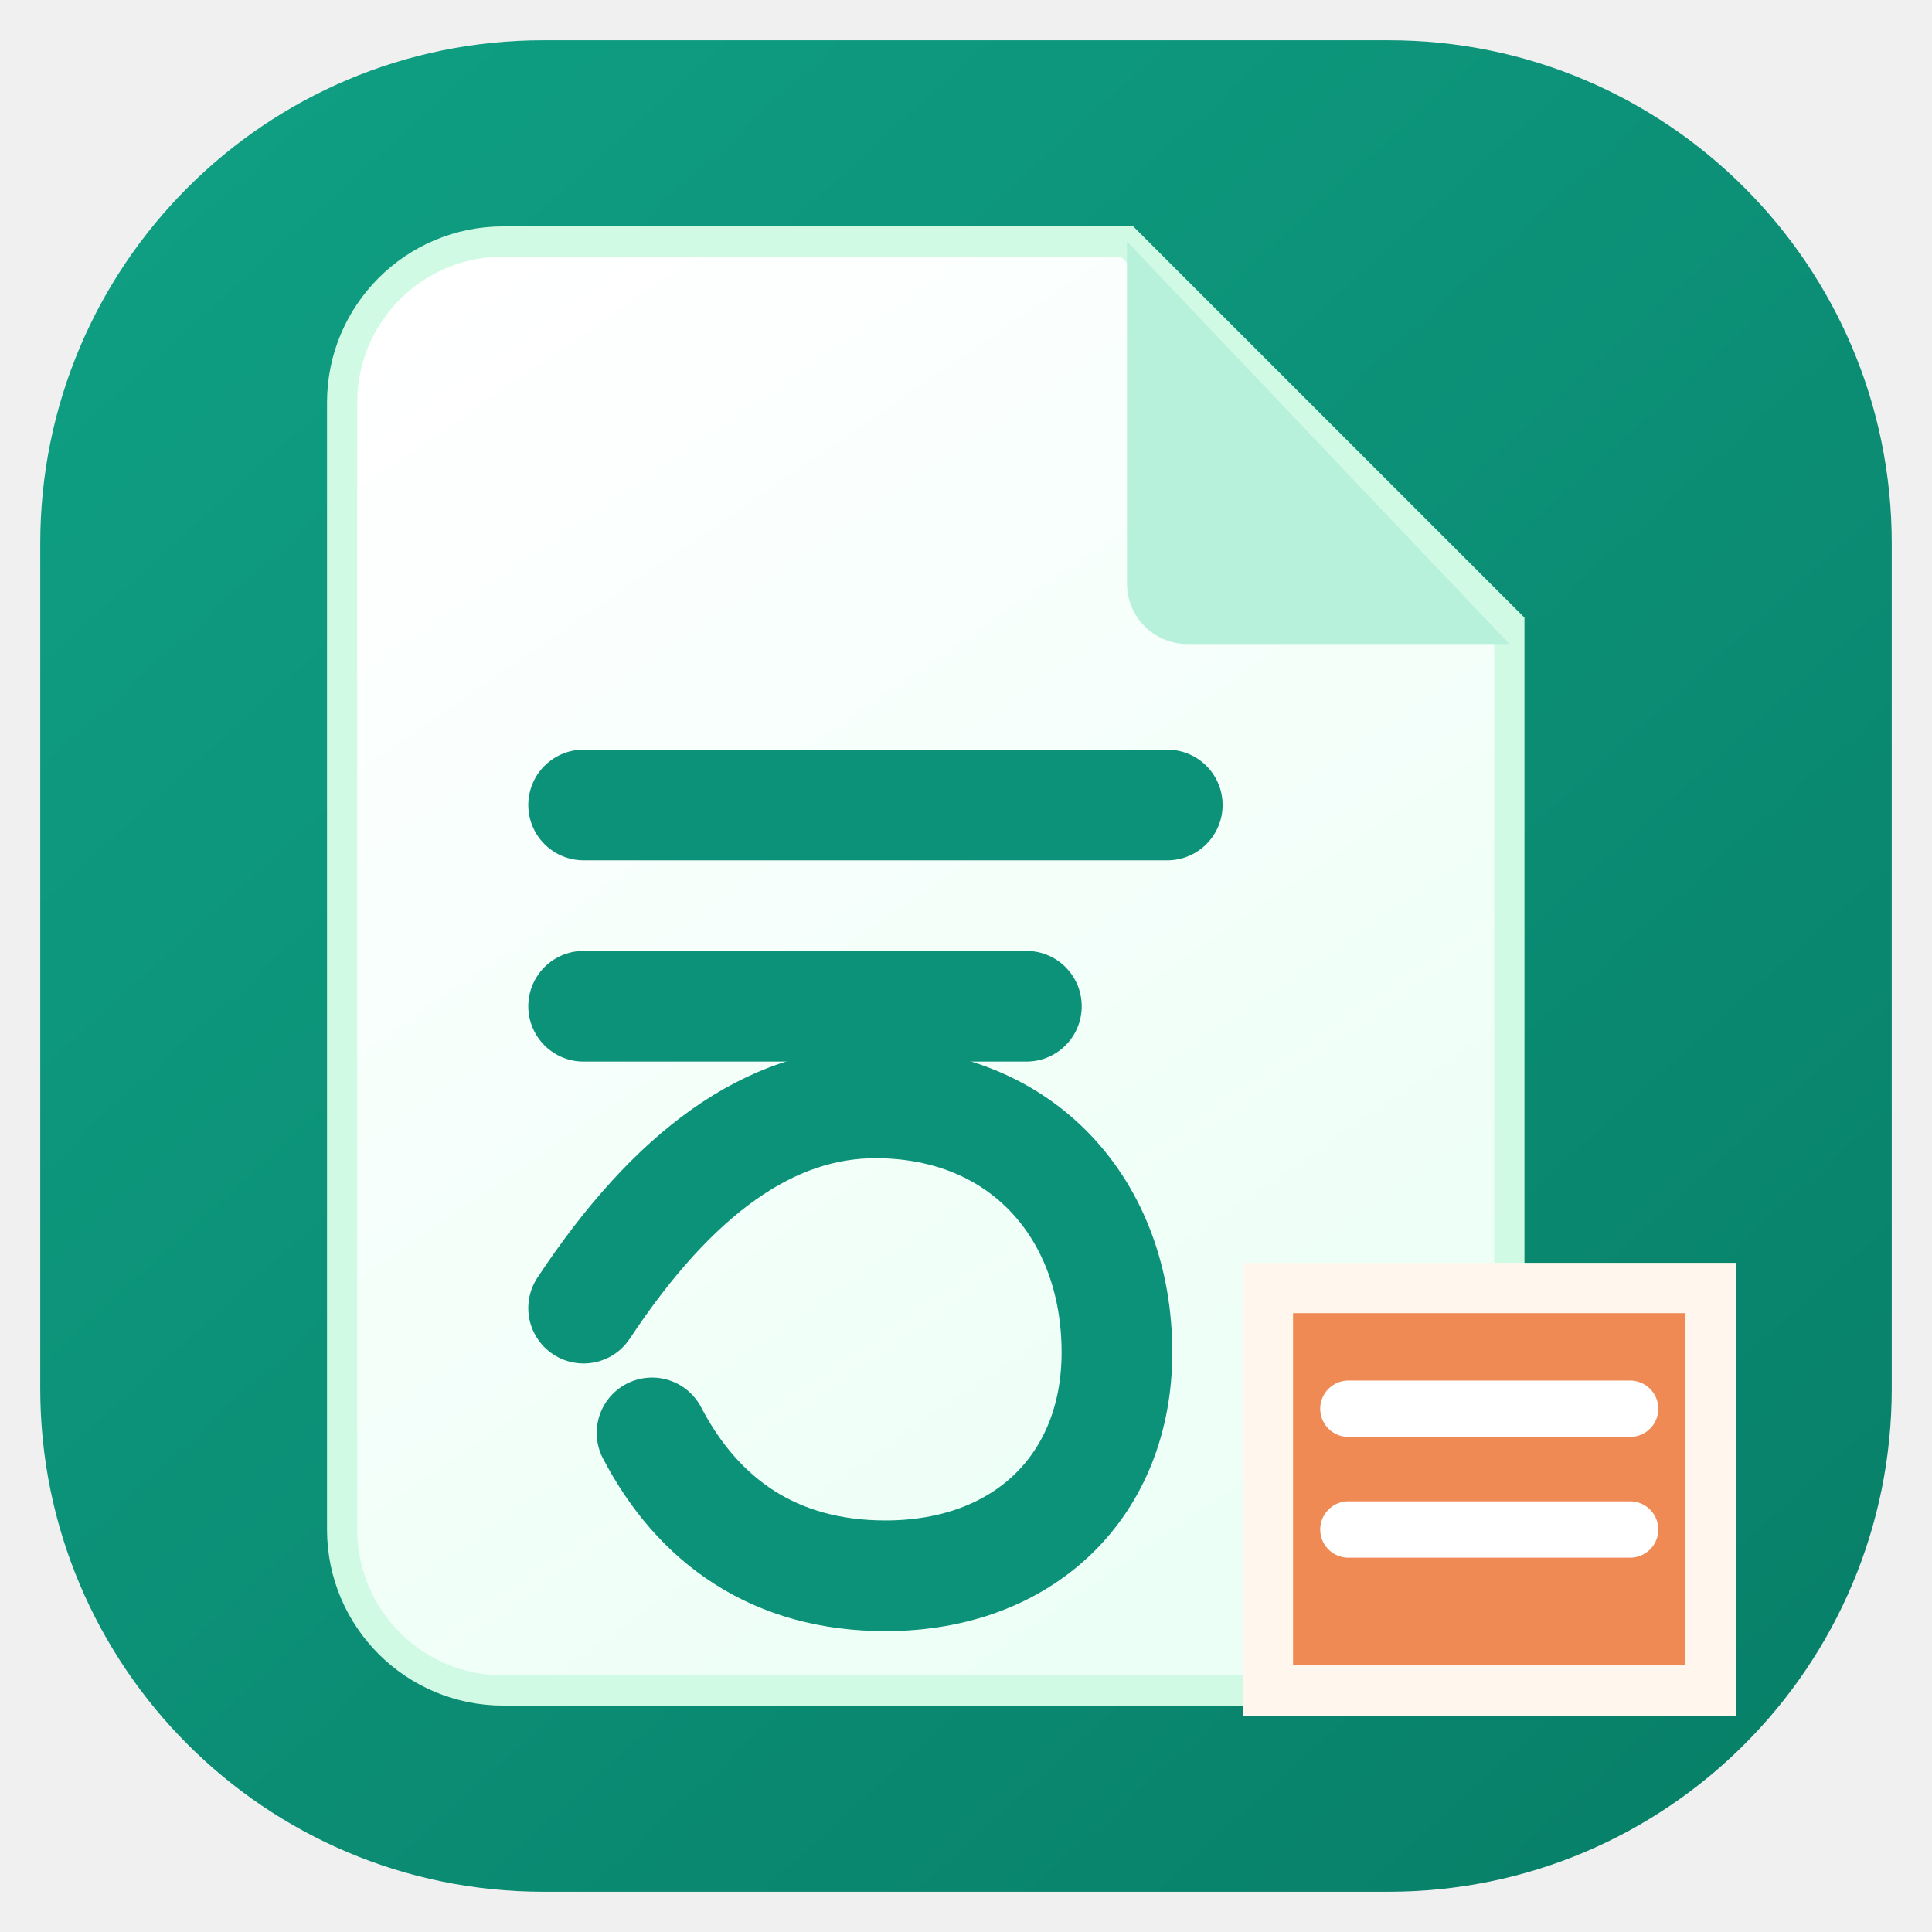
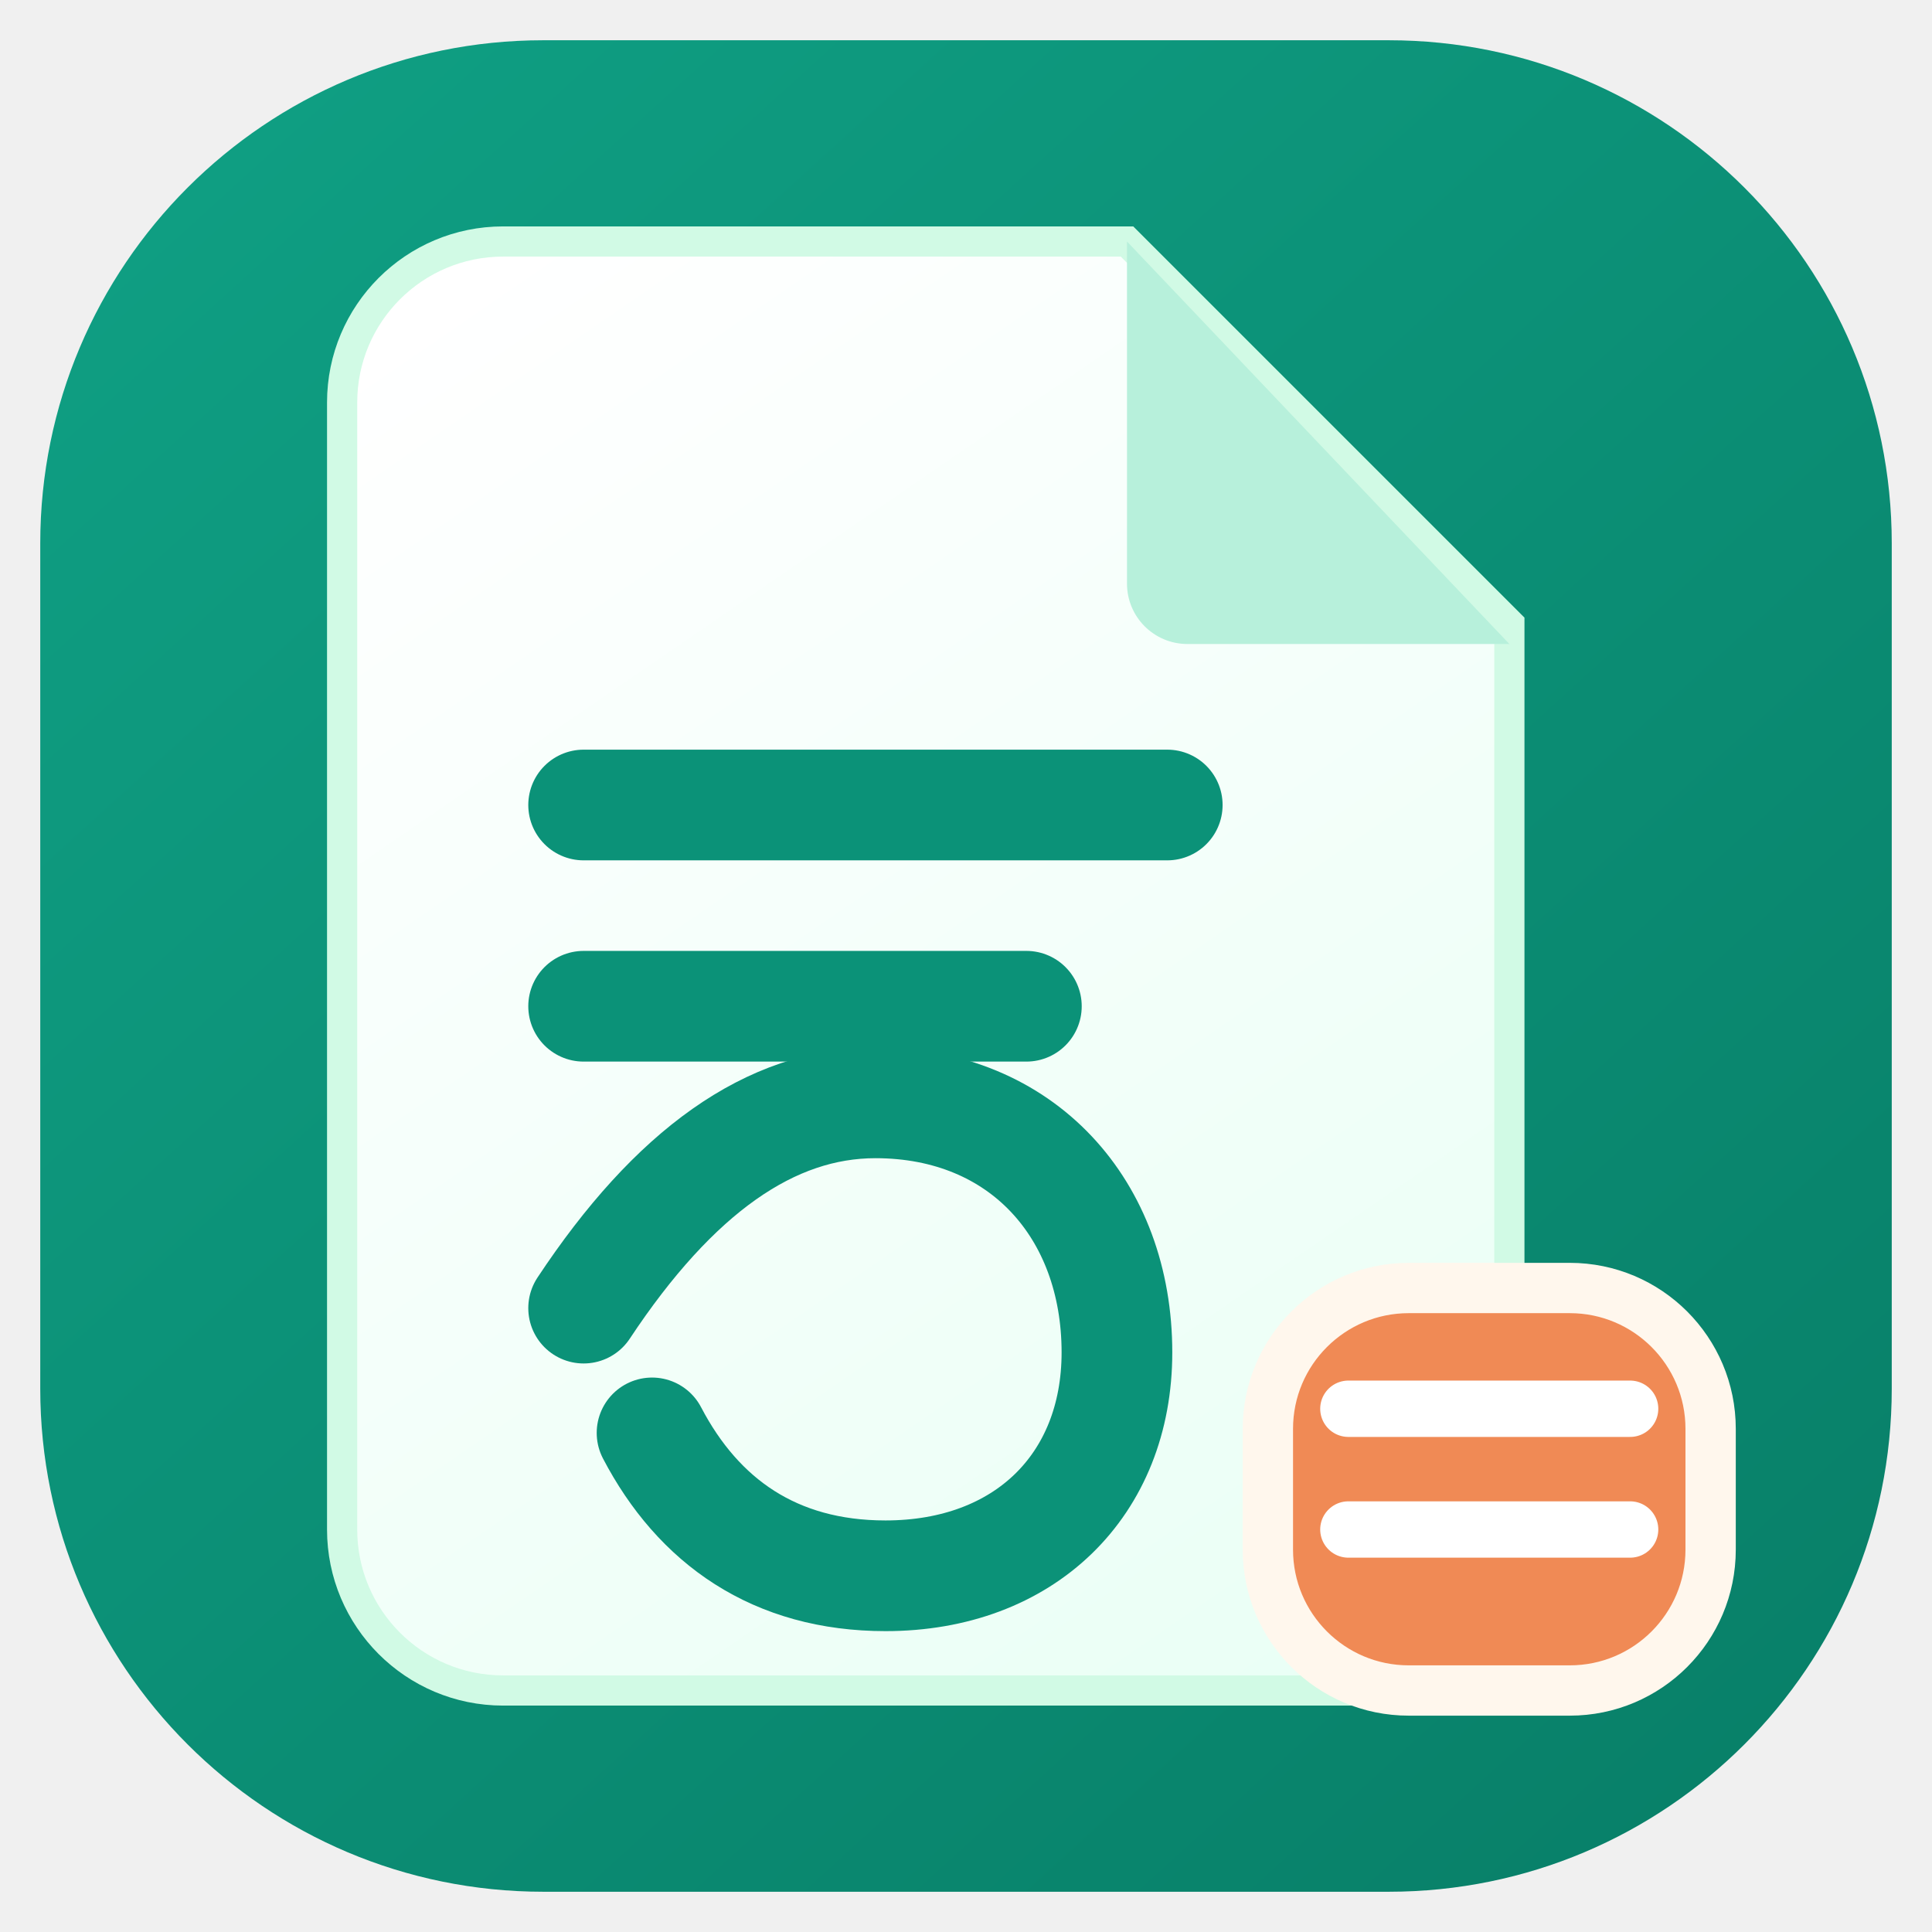
<svg xmlns="http://www.w3.org/2000/svg" viewBox="0 0 96 96" fill="none">
  <defs>
    <linearGradient id="tile" x1="8" y1="5" x2="88" y2="93" gradientUnits="userSpaceOnUse">
      <stop stop-color="#0F9F83" />
      <stop offset="1" stop-color="#087F68" />
    </linearGradient>
    <linearGradient id="paper" x1="24" y1="13" x2="72" y2="83" gradientUnits="userSpaceOnUse">
      <stop stop-color="#FFFFFF" />
      <stop offset="1" stop-color="#E9FFF5" />
    </linearGradient>
  </defs>
  <rect x="2" y="2" width="92" height="92" rx="25" fill="url(#tile)" />
  <path d="M25 12h31l19 19v45a8 8 0 0 1-8 8H25a8 8 0 0 1-8-8V20a8 8 0 0 1 8-8Z" fill="url(#paper)" stroke="#D1FAE5" stroke-width="1.5" />
  <path d="M56 12v17a3 3 0 0 0 3 3h16" fill="#B7F0DB" />
  <path d="M29 40h29M29 50h22" stroke="#0B9278" stroke-width="5.5" stroke-linecap="round" />
  <path d="M29 65c4.5-6.8 9.3-10.2 14.5-10.2 7.3 0 12 5.3 12 12.4 0 6.6-4.6 11.1-11.5 11.1-5.5 0-9.3-2.7-11.6-7.1" stroke="#0B9278" stroke-width="5.5" stroke-linecap="round" />
-   <path d="M63 64h22v20H63z" fill="#F08A55" stroke="#FFF7ED" stroke-width="2.5" rx="7" />
+   <rect x="63" y="64" width="22" height="20" rx="7" fill="#F08A55" stroke="#FFF7ED" stroke-width="2.5" />
  <path d="M67 70h14M67 76h14" stroke="#fff" stroke-width="2.8" stroke-linecap="round" />
</svg>
